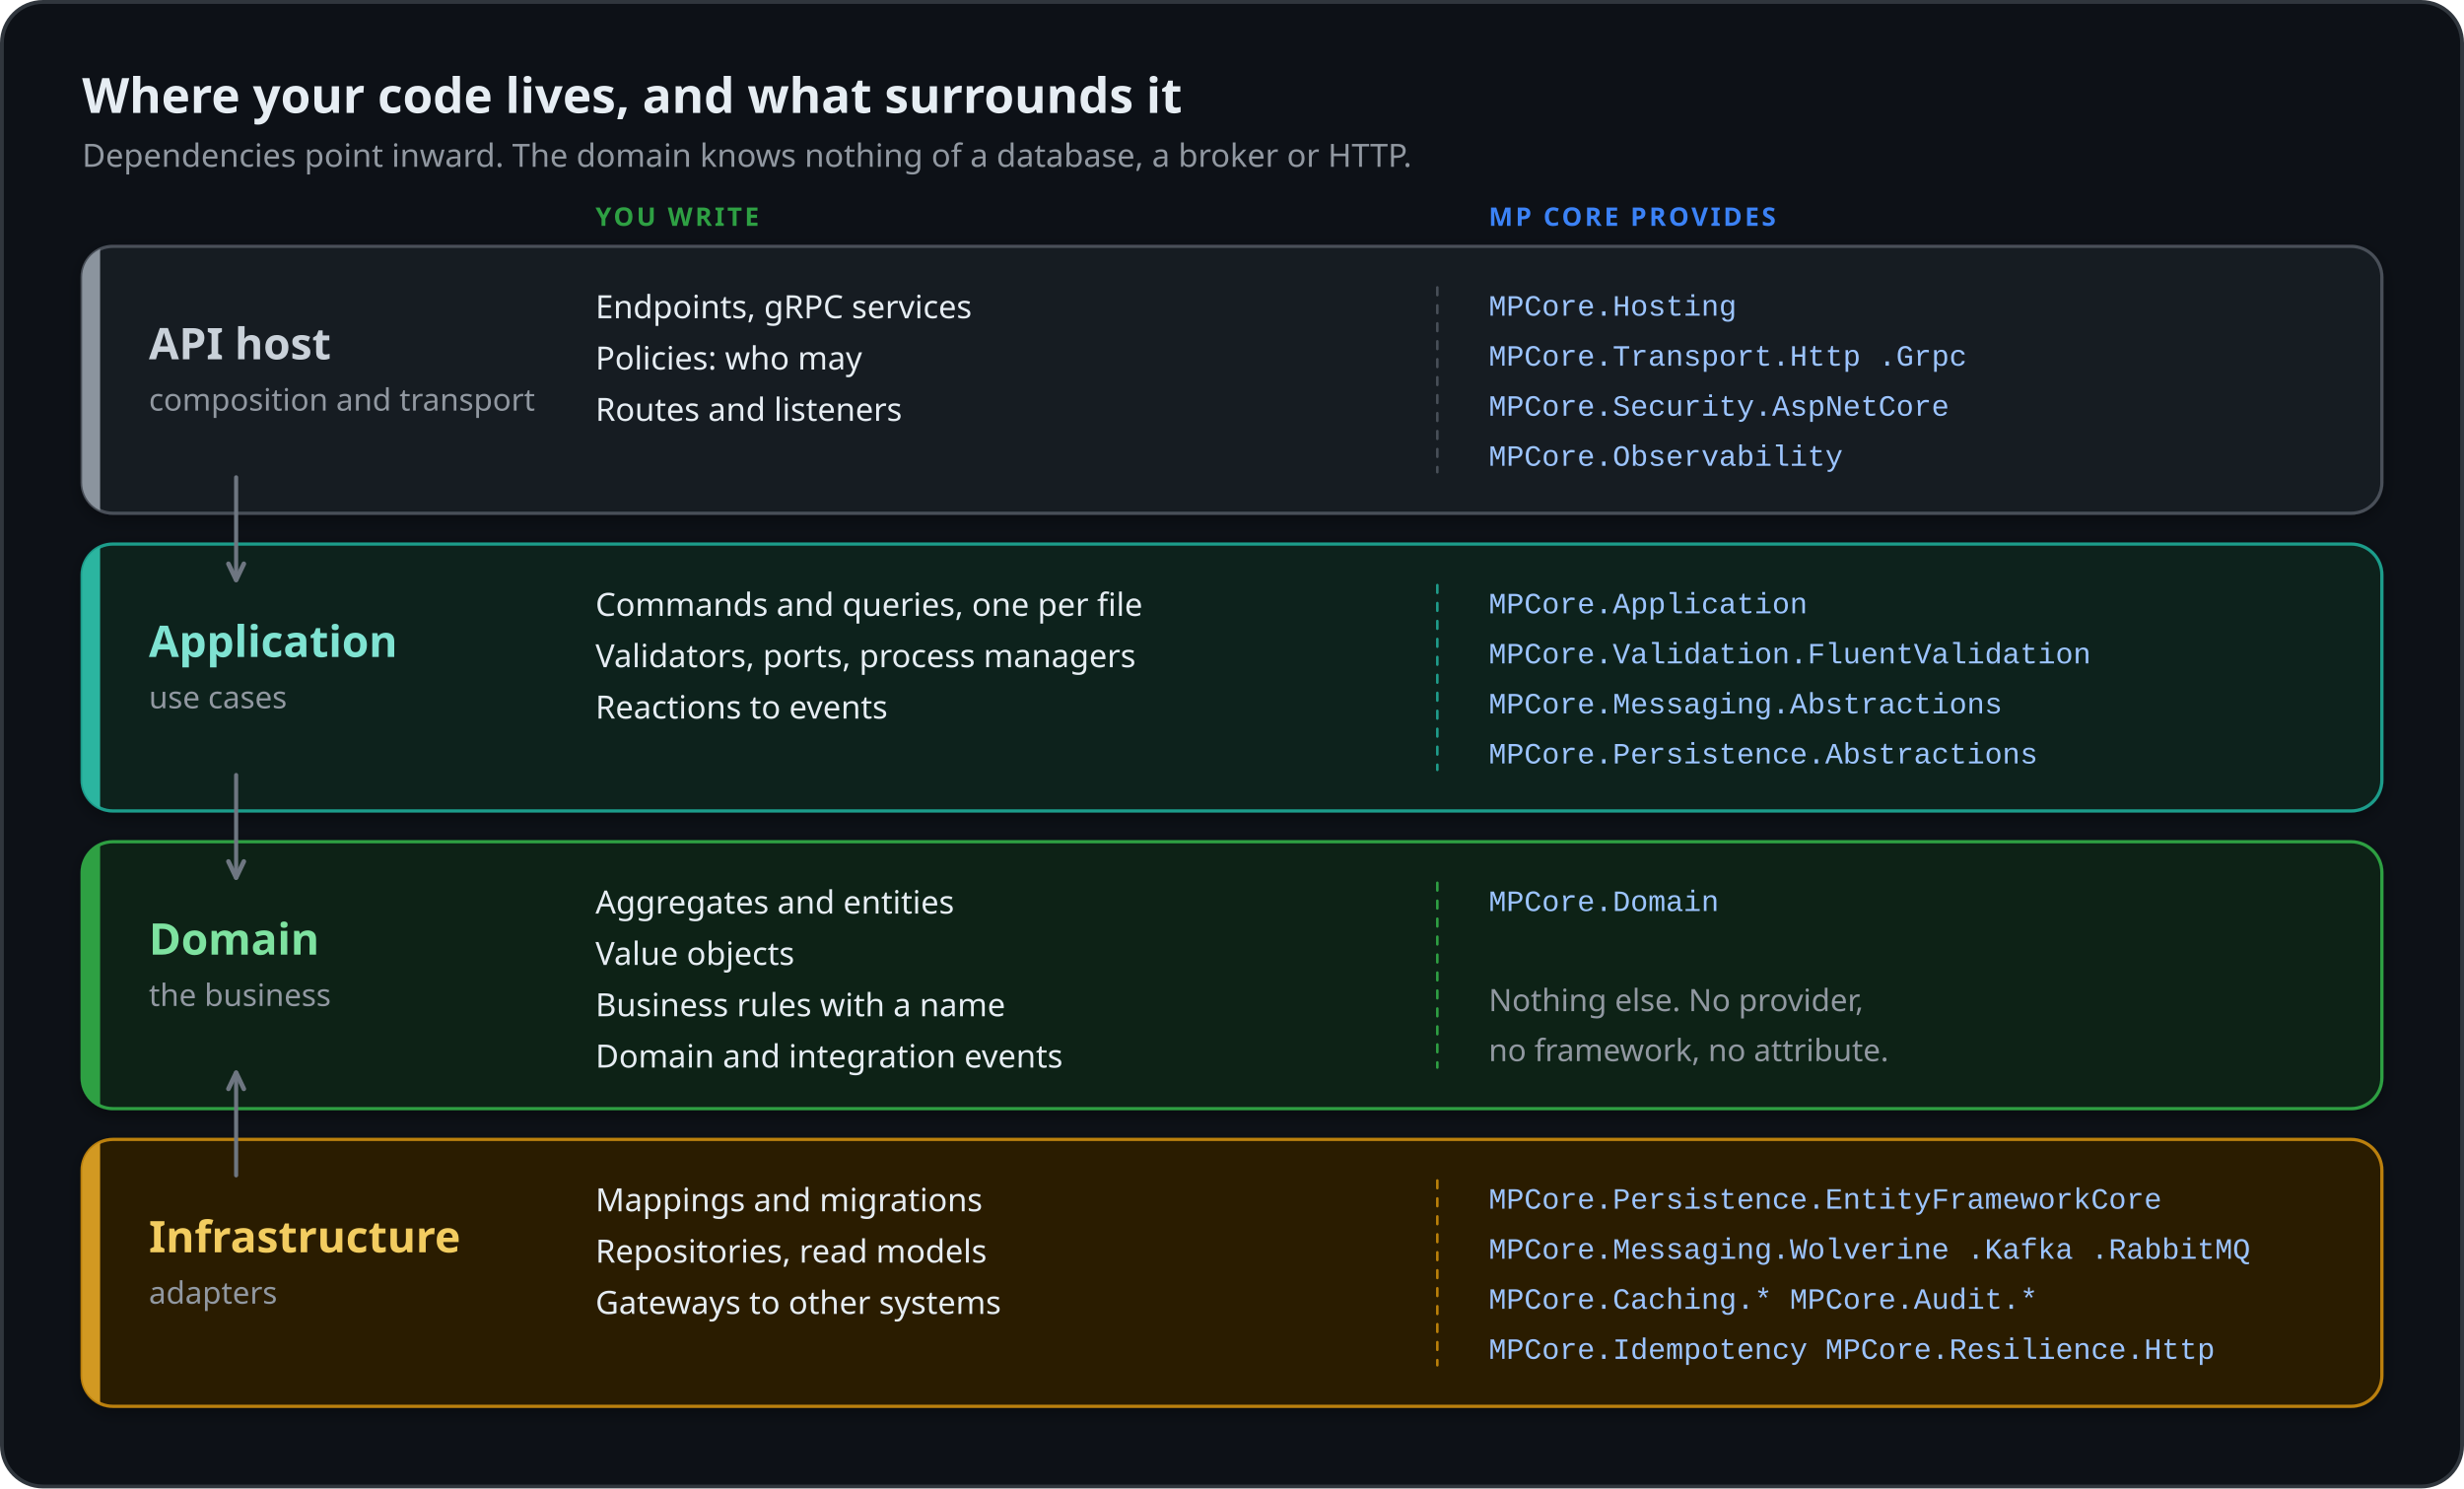
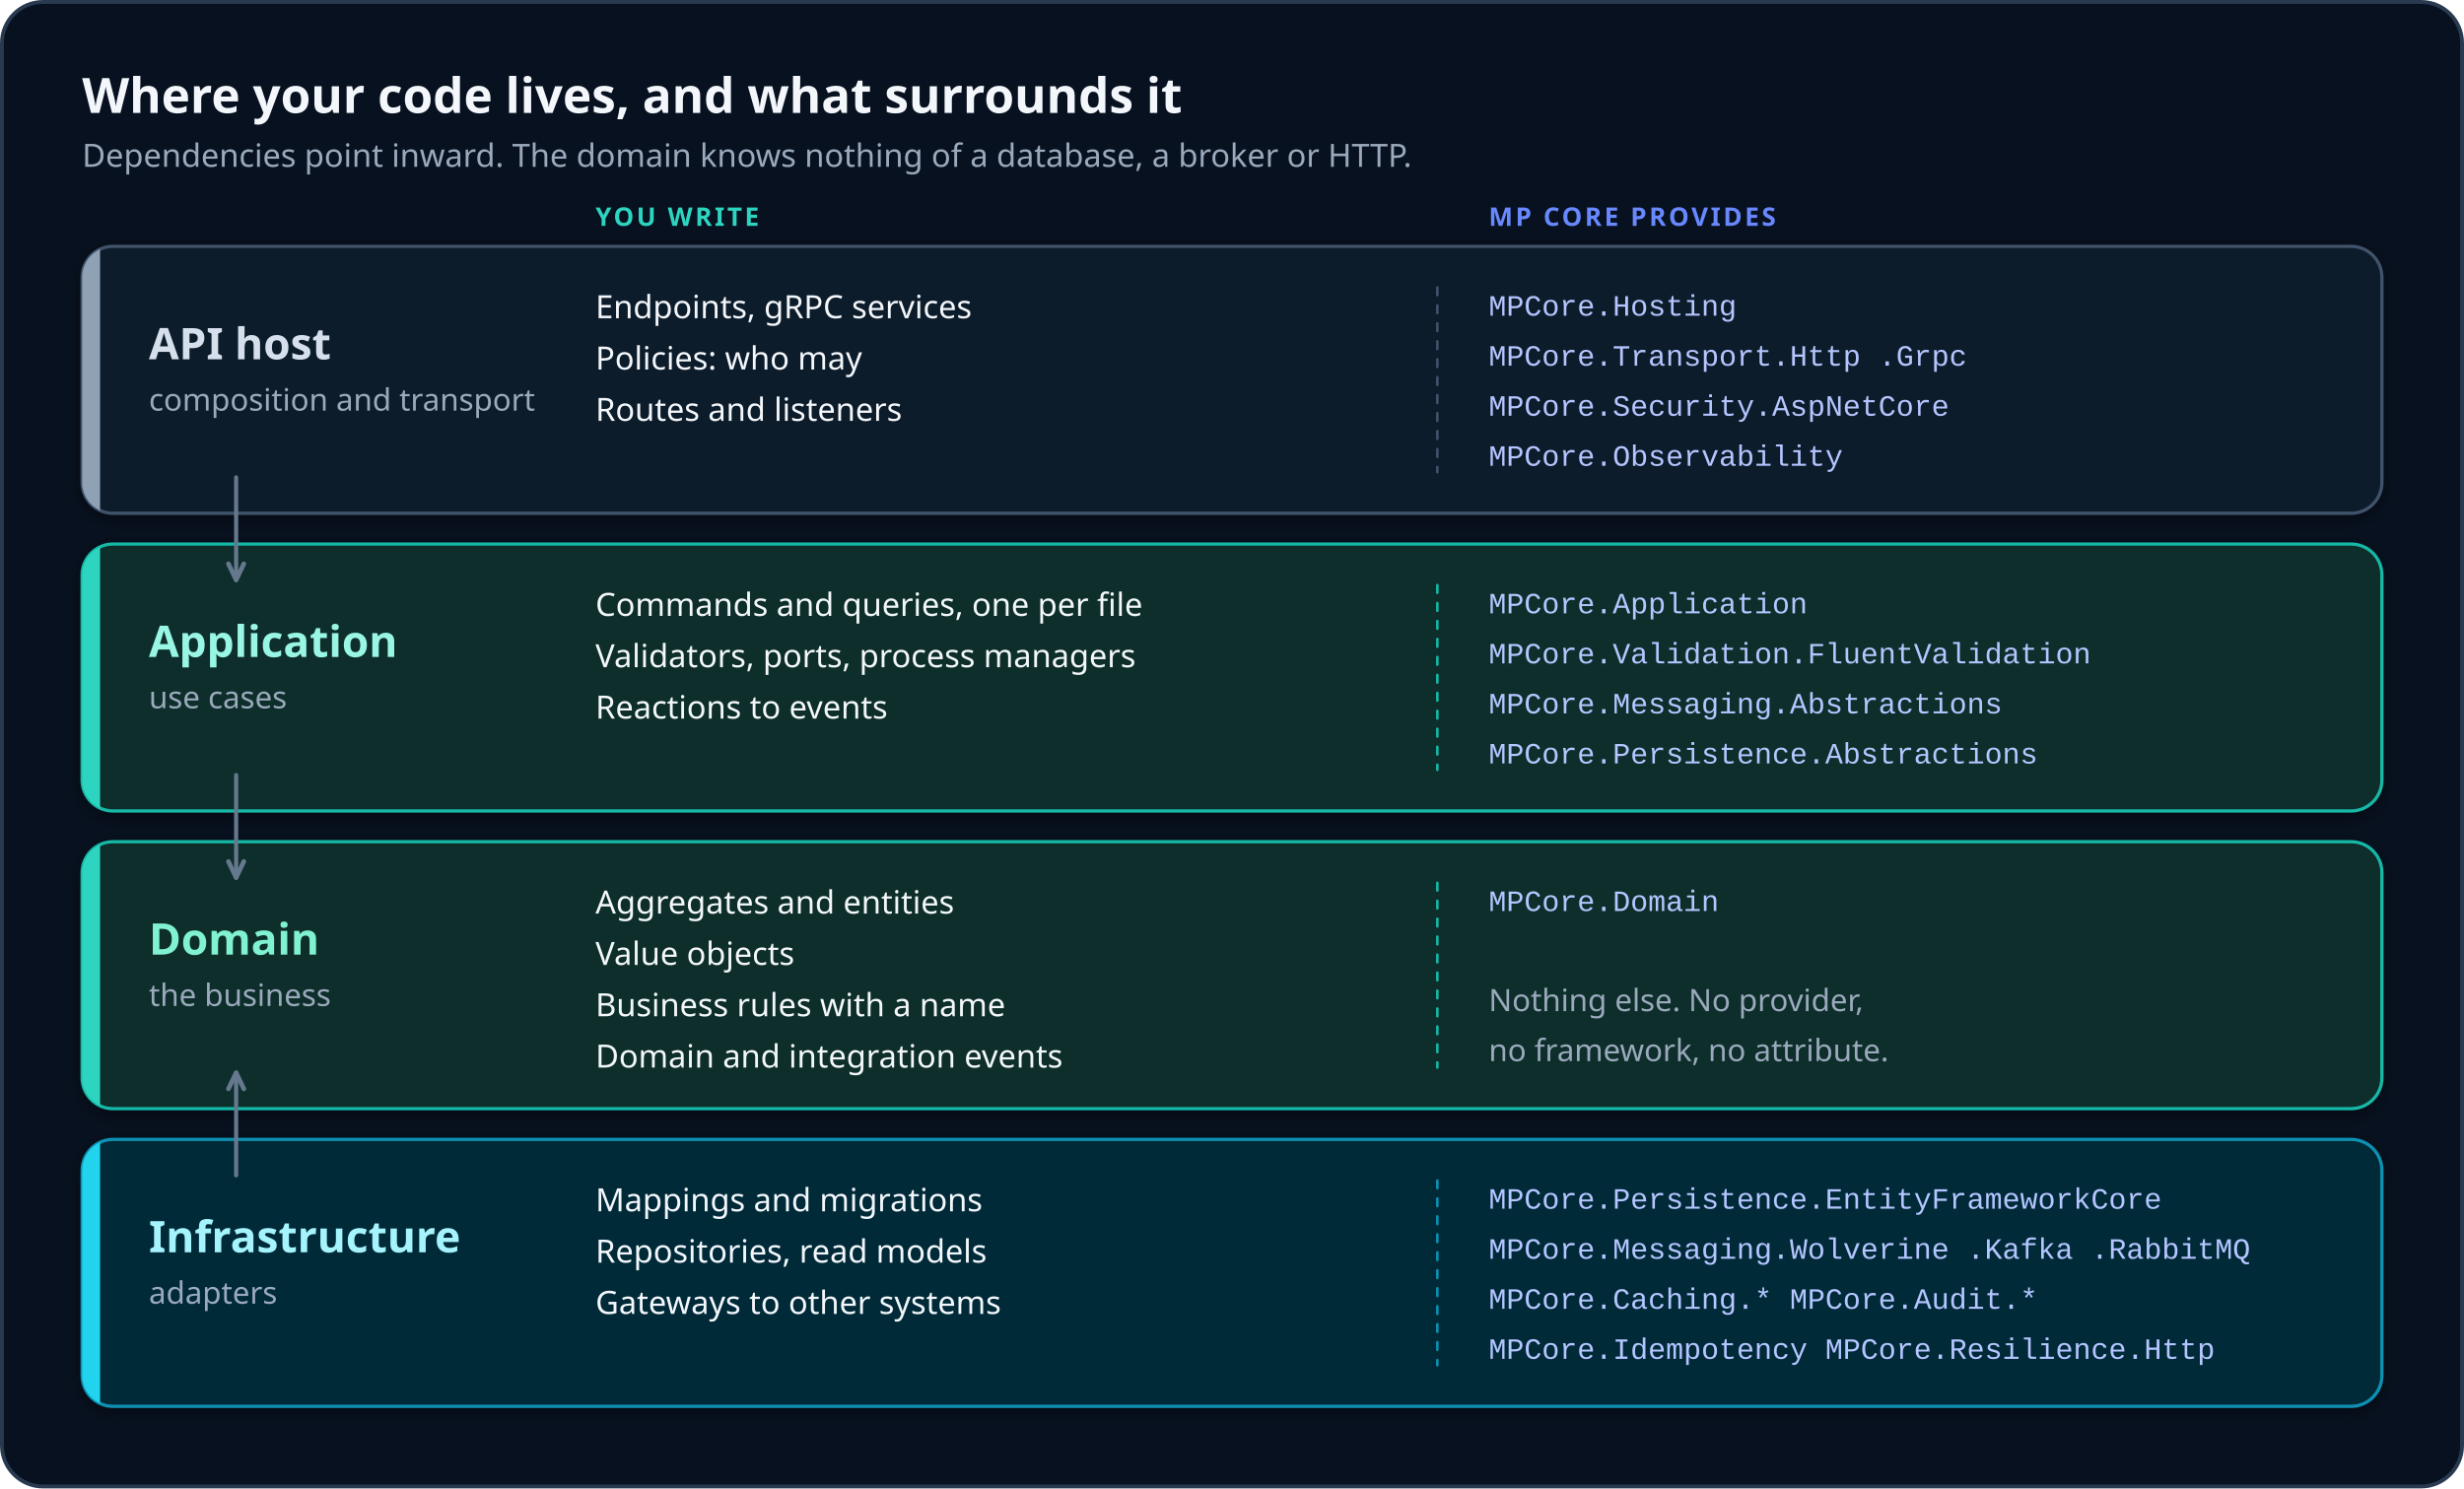
<svg xmlns="http://www.w3.org/2000/svg" viewBox="0 0 960 580" width="960" height="580" role="img" aria-label="The four layers of a backend, what you write and what MP Core provides">
  <defs>
    <filter id="shadow" x="-10%" y="-10%" width="120%" height="130%">
-       <feDropShadow dx="0" dy="2" stdDeviation="3" flood-color="#000000" flood-opacity="0.35" />
+       <feDropShadow dx="0" dy="2" stdDeviation="3" flood-color="#020611" flood-opacity="0.38" />
    </filter>
  </defs>
-   <rect x="0.75" y="0.75" width="958.5" height="578.5" rx="16" fill="#0d1117" stroke="#30363d" stroke-width="1.5" />
-   <text x="32" y="44" font-family="-apple-system, BlinkMacSystemFont, 'Segoe UI', 'Noto Sans', Helvetica, Arial, sans-serif" font-size="19" font-weight="700" fill="#e6edf3" text-anchor="start">Where your code lives, and what surrounds it</text>
-   <text x="32" y="65" font-family="-apple-system, BlinkMacSystemFont, 'Segoe UI', 'Noto Sans', Helvetica, Arial, sans-serif" font-size="12.5" font-weight="400" fill="#9198a1" text-anchor="start">Dependencies point inward. The domain knows nothing of a database, a broker or HTTP.</text>
-   <text x="232" y="88" font-family="-apple-system, BlinkMacSystemFont, 'Segoe UI', 'Noto Sans', Helvetica, Arial, sans-serif" font-size="10" font-weight="700" fill="#2ea043" text-anchor="start" letter-spacing="1">YOU WRITE</text>
-   <text x="580" y="88" font-family="-apple-system, BlinkMacSystemFont, 'Segoe UI', 'Noto Sans', Helvetica, Arial, sans-serif" font-size="10" font-weight="700" fill="#3b82f6" text-anchor="start" letter-spacing="1">MP CORE PROVIDES</text>
-   <rect x="32" y="96" width="896" height="104" rx="12" fill="#161b22" stroke="#484f58" stroke-width="1.25" filter="url(#shadow)" />
+   <rect x="0.75" y="0.75" width="958.5" height="578.5" rx="16" fill="#08111f" stroke="#293a50" stroke-width="1.5" />
+   <text x="32" y="44" font-family="-apple-system, BlinkMacSystemFont, 'Segoe UI', 'Noto Sans', Helvetica, Arial, sans-serif" font-size="19" font-weight="700" fill="#f3f7fc" text-anchor="start">Where your code lives, and what surrounds it</text>
+   <text x="32" y="65" font-family="-apple-system, BlinkMacSystemFont, 'Segoe UI', 'Noto Sans', Helvetica, Arial, sans-serif" font-size="12.5" font-weight="400" fill="#9aa9bc" text-anchor="start">Dependencies point inward. The domain knows nothing of a database, a broker or HTTP.</text>
+   <text x="232" y="88" font-family="-apple-system, BlinkMacSystemFont, 'Segoe UI', 'Noto Sans', Helvetica, Arial, sans-serif" font-size="10" font-weight="700" fill="#2dd4bf" text-anchor="start" letter-spacing="1">YOU WRITE</text>
+   <text x="580" y="88" font-family="-apple-system, BlinkMacSystemFont, 'Segoe UI', 'Noto Sans', Helvetica, Arial, sans-serif" font-size="10" font-weight="700" fill="#6888ff" text-anchor="start" letter-spacing="1">MP CORE PROVIDES</text>
+   <rect x="32" y="96" width="896" height="104" rx="12" fill="#111c2c" stroke="#40536a" stroke-width="1.25" filter="url(#shadow)" />
  <clipPath id="row0">
    <rect x="32" y="96" width="896" height="104" rx="12" />
  </clipPath>
-   <rect x="32" y="96" width="7" height="104" fill="#8b949e" clip-path="url(#row0)" />
-   <text x="58" y="140" font-family="-apple-system, BlinkMacSystemFont, 'Segoe UI', 'Noto Sans', Helvetica, Arial, sans-serif" font-size="17" font-weight="700" fill="#c9d1d9" text-anchor="start">API host</text>
-   <text x="58" y="160" font-family="-apple-system, BlinkMacSystemFont, 'Segoe UI', 'Noto Sans', Helvetica, Arial, sans-serif" font-size="12" font-weight="400" fill="#9198a1" text-anchor="start">composition and transport</text>
-   <text x="232" y="124" font-family="-apple-system, BlinkMacSystemFont, 'Segoe UI', 'Noto Sans', Helvetica, Arial, sans-serif" font-size="12.5" font-weight="400" fill="#e6edf3" text-anchor="start">Endpoints, gRPC services</text>
-   <text x="232" y="144" font-family="-apple-system, BlinkMacSystemFont, 'Segoe UI', 'Noto Sans', Helvetica, Arial, sans-serif" font-size="12.5" font-weight="400" fill="#e6edf3" text-anchor="start">Policies: who may</text>
-   <text x="232" y="164" font-family="-apple-system, BlinkMacSystemFont, 'Segoe UI', 'Noto Sans', Helvetica, Arial, sans-serif" font-size="12.5" font-weight="400" fill="#e6edf3" text-anchor="start">Routes and listeners</text>
-   <line x1="560" y1="112" x2="560" y2="184" stroke="#484f58" stroke-width="1" stroke-linecap="round" stroke-dasharray="3 4" />
-   <text x="580" y="123.0" font-family="ui-monospace, SFMono-Regular, 'SF Mono', Menlo, Consolas, 'Liberation Mono', monospace" font-size="11.5" font-weight="400" fill="#9cc4ff" text-anchor="start">MPCore.Hosting</text>
-   <text x="580" y="142.5" font-family="ui-monospace, SFMono-Regular, 'SF Mono', Menlo, Consolas, 'Liberation Mono', monospace" font-size="11.5" font-weight="400" fill="#9cc4ff" text-anchor="start">MPCore.Transport.Http  .Grpc</text>
-   <text x="580" y="162.0" font-family="ui-monospace, SFMono-Regular, 'SF Mono', Menlo, Consolas, 'Liberation Mono', monospace" font-size="11.5" font-weight="400" fill="#9cc4ff" text-anchor="start">MPCore.Security.AspNetCore</text>
-   <text x="580" y="181.5" font-family="ui-monospace, SFMono-Regular, 'SF Mono', Menlo, Consolas, 'Liberation Mono', monospace" font-size="11.5" font-weight="400" fill="#9cc4ff" text-anchor="start">MPCore.Observability</text>
-   <rect x="32" y="212" width="896" height="104" rx="12" fill="#07241f" stroke="#1f9d8b" stroke-width="1.25" filter="url(#shadow)" />
+   <rect x="32" y="96" width="7" height="104" fill="#8fa1b5" clip-path="url(#row0)" />
+   <text x="58" y="140" font-family="-apple-system, BlinkMacSystemFont, 'Segoe UI', 'Noto Sans', Helvetica, Arial, sans-serif" font-size="17" font-weight="700" fill="#d6e0ec" text-anchor="start">API host</text>
+   <text x="58" y="160" font-family="-apple-system, BlinkMacSystemFont, 'Segoe UI', 'Noto Sans', Helvetica, Arial, sans-serif" font-size="12" font-weight="400" fill="#9aa9bc" text-anchor="start">composition and transport</text>
+   <text x="232" y="124" font-family="-apple-system, BlinkMacSystemFont, 'Segoe UI', 'Noto Sans', Helvetica, Arial, sans-serif" font-size="12.5" font-weight="400" fill="#f3f7fc" text-anchor="start">Endpoints, gRPC services</text>
+   <text x="232" y="144" font-family="-apple-system, BlinkMacSystemFont, 'Segoe UI', 'Noto Sans', Helvetica, Arial, sans-serif" font-size="12.5" font-weight="400" fill="#f3f7fc" text-anchor="start">Policies: who may</text>
+   <text x="232" y="164" font-family="-apple-system, BlinkMacSystemFont, 'Segoe UI', 'Noto Sans', Helvetica, Arial, sans-serif" font-size="12.5" font-weight="400" fill="#f3f7fc" text-anchor="start">Routes and listeners</text>
+   <line x1="560" y1="112" x2="560" y2="184" stroke="#40536a" stroke-width="1" stroke-linecap="round" stroke-dasharray="3 4" />
+   <text x="580" y="123.0" font-family="ui-monospace, SFMono-Regular, 'SF Mono', Menlo, Consolas, 'Liberation Mono', monospace" font-size="11.5" font-weight="400" fill="#b4c5ff" text-anchor="start">MPCore.Hosting</text>
+   <text x="580" y="142.5" font-family="ui-monospace, SFMono-Regular, 'SF Mono', Menlo, Consolas, 'Liberation Mono', monospace" font-size="11.5" font-weight="400" fill="#b4c5ff" text-anchor="start">MPCore.Transport.Http  .Grpc</text>
+   <text x="580" y="162.0" font-family="ui-monospace, SFMono-Regular, 'SF Mono', Menlo, Consolas, 'Liberation Mono', monospace" font-size="11.5" font-weight="400" fill="#b4c5ff" text-anchor="start">MPCore.Security.AspNetCore</text>
+   <text x="580" y="181.5" font-family="ui-monospace, SFMono-Regular, 'SF Mono', Menlo, Consolas, 'Liberation Mono', monospace" font-size="11.5" font-weight="400" fill="#b4c5ff" text-anchor="start">MPCore.Observability</text>
+   <rect x="32" y="212" width="896" height="104" rx="12" fill="#072d2b" stroke="#14b8a6" stroke-width="1.25" filter="url(#shadow)" />
  <clipPath id="row1">
    <rect x="32" y="212" width="896" height="104" rx="12" />
  </clipPath>
-   <rect x="32" y="212" width="7" height="104" fill="#2bb5a0" clip-path="url(#row1)" />
-   <text x="58" y="256" font-family="-apple-system, BlinkMacSystemFont, 'Segoe UI', 'Noto Sans', Helvetica, Arial, sans-serif" font-size="17" font-weight="700" fill="#7fe3d2" text-anchor="start">Application</text>
-   <text x="58" y="276" font-family="-apple-system, BlinkMacSystemFont, 'Segoe UI', 'Noto Sans', Helvetica, Arial, sans-serif" font-size="12" font-weight="400" fill="#9198a1" text-anchor="start">use cases</text>
-   <text x="232" y="240" font-family="-apple-system, BlinkMacSystemFont, 'Segoe UI', 'Noto Sans', Helvetica, Arial, sans-serif" font-size="12.5" font-weight="400" fill="#e6edf3" text-anchor="start">Commands and queries, one per file</text>
-   <text x="232" y="260" font-family="-apple-system, BlinkMacSystemFont, 'Segoe UI', 'Noto Sans', Helvetica, Arial, sans-serif" font-size="12.5" font-weight="400" fill="#e6edf3" text-anchor="start">Validators, ports, process managers</text>
-   <text x="232" y="280" font-family="-apple-system, BlinkMacSystemFont, 'Segoe UI', 'Noto Sans', Helvetica, Arial, sans-serif" font-size="12.5" font-weight="400" fill="#e6edf3" text-anchor="start">Reactions to events</text>
-   <line x1="560" y1="228" x2="560" y2="300" stroke="#1f9d8b" stroke-width="1" stroke-linecap="round" stroke-dasharray="3 4" />
-   <text x="580" y="239.0" font-family="ui-monospace, SFMono-Regular, 'SF Mono', Menlo, Consolas, 'Liberation Mono', monospace" font-size="11.5" font-weight="400" fill="#9cc4ff" text-anchor="start">MPCore.Application</text>
-   <text x="580" y="258.5" font-family="ui-monospace, SFMono-Regular, 'SF Mono', Menlo, Consolas, 'Liberation Mono', monospace" font-size="11.5" font-weight="400" fill="#9cc4ff" text-anchor="start">MPCore.Validation.FluentValidation</text>
-   <text x="580" y="278.0" font-family="ui-monospace, SFMono-Regular, 'SF Mono', Menlo, Consolas, 'Liberation Mono', monospace" font-size="11.5" font-weight="400" fill="#9cc4ff" text-anchor="start">MPCore.Messaging.Abstractions</text>
-   <text x="580" y="297.5" font-family="ui-monospace, SFMono-Regular, 'SF Mono', Menlo, Consolas, 'Liberation Mono', monospace" font-size="11.5" font-weight="400" fill="#9cc4ff" text-anchor="start">MPCore.Persistence.Abstractions</text>
-   <rect x="32" y="328" width="896" height="104" rx="12" fill="#0b2417" stroke="#2ea043" stroke-width="1.25" filter="url(#shadow)" />
+   <rect x="32" y="212" width="7" height="104" fill="#2dd4bf" clip-path="url(#row1)" />
+   <text x="58" y="256" font-family="-apple-system, BlinkMacSystemFont, 'Segoe UI', 'Noto Sans', Helvetica, Arial, sans-serif" font-size="17" font-weight="700" fill="#99f6e4" text-anchor="start">Application</text>
+   <text x="58" y="276" font-family="-apple-system, BlinkMacSystemFont, 'Segoe UI', 'Noto Sans', Helvetica, Arial, sans-serif" font-size="12" font-weight="400" fill="#9aa9bc" text-anchor="start">use cases</text>
+   <text x="232" y="240" font-family="-apple-system, BlinkMacSystemFont, 'Segoe UI', 'Noto Sans', Helvetica, Arial, sans-serif" font-size="12.5" font-weight="400" fill="#f3f7fc" text-anchor="start">Commands and queries, one per file</text>
+   <text x="232" y="260" font-family="-apple-system, BlinkMacSystemFont, 'Segoe UI', 'Noto Sans', Helvetica, Arial, sans-serif" font-size="12.5" font-weight="400" fill="#f3f7fc" text-anchor="start">Validators, ports, process managers</text>
+   <text x="232" y="280" font-family="-apple-system, BlinkMacSystemFont, 'Segoe UI', 'Noto Sans', Helvetica, Arial, sans-serif" font-size="12.5" font-weight="400" fill="#f3f7fc" text-anchor="start">Reactions to events</text>
+   <line x1="560" y1="228" x2="560" y2="300" stroke="#14b8a6" stroke-width="1" stroke-linecap="round" stroke-dasharray="3 4" />
+   <text x="580" y="239.0" font-family="ui-monospace, SFMono-Regular, 'SF Mono', Menlo, Consolas, 'Liberation Mono', monospace" font-size="11.5" font-weight="400" fill="#b4c5ff" text-anchor="start">MPCore.Application</text>
+   <text x="580" y="258.5" font-family="ui-monospace, SFMono-Regular, 'SF Mono', Menlo, Consolas, 'Liberation Mono', monospace" font-size="11.5" font-weight="400" fill="#b4c5ff" text-anchor="start">MPCore.Validation.FluentValidation</text>
+   <text x="580" y="278.0" font-family="ui-monospace, SFMono-Regular, 'SF Mono', Menlo, Consolas, 'Liberation Mono', monospace" font-size="11.5" font-weight="400" fill="#b4c5ff" text-anchor="start">MPCore.Messaging.Abstractions</text>
+   <text x="580" y="297.5" font-family="ui-monospace, SFMono-Regular, 'SF Mono', Menlo, Consolas, 'Liberation Mono', monospace" font-size="11.5" font-weight="400" fill="#b4c5ff" text-anchor="start">MPCore.Persistence.Abstractions</text>
+   <rect x="32" y="328" width="896" height="104" rx="12" fill="#082d2a" stroke="#14b8a6" stroke-width="1.25" filter="url(#shadow)" />
  <clipPath id="row2">
    <rect x="32" y="328" width="896" height="104" rx="12" />
  </clipPath>
-   <rect x="32" y="328" width="7" height="104" fill="#2ea043" clip-path="url(#row2)" />
-   <text x="58" y="372" font-family="-apple-system, BlinkMacSystemFont, 'Segoe UI', 'Noto Sans', Helvetica, Arial, sans-serif" font-size="17" font-weight="700" fill="#7ee2a0" text-anchor="start">Domain</text>
-   <text x="58" y="392" font-family="-apple-system, BlinkMacSystemFont, 'Segoe UI', 'Noto Sans', Helvetica, Arial, sans-serif" font-size="12" font-weight="400" fill="#9198a1" text-anchor="start">the business</text>
-   <text x="232" y="356" font-family="-apple-system, BlinkMacSystemFont, 'Segoe UI', 'Noto Sans', Helvetica, Arial, sans-serif" font-size="12.5" font-weight="400" fill="#e6edf3" text-anchor="start">Aggregates and entities</text>
-   <text x="232" y="376" font-family="-apple-system, BlinkMacSystemFont, 'Segoe UI', 'Noto Sans', Helvetica, Arial, sans-serif" font-size="12.5" font-weight="400" fill="#e6edf3" text-anchor="start">Value objects</text>
-   <text x="232" y="396" font-family="-apple-system, BlinkMacSystemFont, 'Segoe UI', 'Noto Sans', Helvetica, Arial, sans-serif" font-size="12.5" font-weight="400" fill="#e6edf3" text-anchor="start">Business rules with a name</text>
-   <text x="232" y="416" font-family="-apple-system, BlinkMacSystemFont, 'Segoe UI', 'Noto Sans', Helvetica, Arial, sans-serif" font-size="12.5" font-weight="400" fill="#e6edf3" text-anchor="start">Domain and integration events</text>
-   <line x1="560" y1="344" x2="560" y2="416" stroke="#2ea043" stroke-width="1" stroke-linecap="round" stroke-dasharray="3 4" />
-   <text x="580" y="355.0" font-family="ui-monospace, SFMono-Regular, 'SF Mono', Menlo, Consolas, 'Liberation Mono', monospace" font-size="11.5" font-weight="400" fill="#9cc4ff" text-anchor="start">MPCore.Domain</text>
-   <text x="580" y="374.5" font-family="-apple-system, BlinkMacSystemFont, 'Segoe UI', 'Noto Sans', Helvetica, Arial, sans-serif" font-size="12" font-weight="400" fill="#9198a1" text-anchor="start" />
-   <text x="580" y="394.0" font-family="-apple-system, BlinkMacSystemFont, 'Segoe UI', 'Noto Sans', Helvetica, Arial, sans-serif" font-size="12" font-weight="400" fill="#9198a1" text-anchor="start">Nothing else. No provider,</text>
-   <text x="580" y="413.5" font-family="-apple-system, BlinkMacSystemFont, 'Segoe UI', 'Noto Sans', Helvetica, Arial, sans-serif" font-size="12" font-weight="400" fill="#9198a1" text-anchor="start">no framework, no attribute.</text>
-   <rect x="32" y="444" width="896" height="104" rx="12" fill="#2b1d06" stroke="#bb8009" stroke-width="1.25" filter="url(#shadow)" />
+   <rect x="32" y="328" width="7" height="104" fill="#2dd4bf" clip-path="url(#row2)" />
+   <text x="58" y="372" font-family="-apple-system, BlinkMacSystemFont, 'Segoe UI', 'Noto Sans', Helvetica, Arial, sans-serif" font-size="17" font-weight="700" fill="#80f2d2" text-anchor="start">Domain</text>
+   <text x="58" y="392" font-family="-apple-system, BlinkMacSystemFont, 'Segoe UI', 'Noto Sans', Helvetica, Arial, sans-serif" font-size="12" font-weight="400" fill="#9aa9bc" text-anchor="start">the business</text>
+   <text x="232" y="356" font-family="-apple-system, BlinkMacSystemFont, 'Segoe UI', 'Noto Sans', Helvetica, Arial, sans-serif" font-size="12.5" font-weight="400" fill="#f3f7fc" text-anchor="start">Aggregates and entities</text>
+   <text x="232" y="376" font-family="-apple-system, BlinkMacSystemFont, 'Segoe UI', 'Noto Sans', Helvetica, Arial, sans-serif" font-size="12.5" font-weight="400" fill="#f3f7fc" text-anchor="start">Value objects</text>
+   <text x="232" y="396" font-family="-apple-system, BlinkMacSystemFont, 'Segoe UI', 'Noto Sans', Helvetica, Arial, sans-serif" font-size="12.5" font-weight="400" fill="#f3f7fc" text-anchor="start">Business rules with a name</text>
+   <text x="232" y="416" font-family="-apple-system, BlinkMacSystemFont, 'Segoe UI', 'Noto Sans', Helvetica, Arial, sans-serif" font-size="12.5" font-weight="400" fill="#f3f7fc" text-anchor="start">Domain and integration events</text>
+   <line x1="560" y1="344" x2="560" y2="416" stroke="#14b8a6" stroke-width="1" stroke-linecap="round" stroke-dasharray="3 4" />
+   <text x="580" y="355.0" font-family="ui-monospace, SFMono-Regular, 'SF Mono', Menlo, Consolas, 'Liberation Mono', monospace" font-size="11.5" font-weight="400" fill="#b4c5ff" text-anchor="start">MPCore.Domain</text>
+   <text x="580" y="374.5" font-family="-apple-system, BlinkMacSystemFont, 'Segoe UI', 'Noto Sans', Helvetica, Arial, sans-serif" font-size="12" font-weight="400" fill="#9aa9bc" text-anchor="start" />
+   <text x="580" y="394.0" font-family="-apple-system, BlinkMacSystemFont, 'Segoe UI', 'Noto Sans', Helvetica, Arial, sans-serif" font-size="12" font-weight="400" fill="#9aa9bc" text-anchor="start">Nothing else. No provider,</text>
+   <text x="580" y="413.5" font-family="-apple-system, BlinkMacSystemFont, 'Segoe UI', 'Noto Sans', Helvetica, Arial, sans-serif" font-size="12" font-weight="400" fill="#9aa9bc" text-anchor="start">no framework, no attribute.</text>
+   <rect x="32" y="444" width="896" height="104" rx="12" fill="#062b38" stroke="#0891b2" stroke-width="1.25" filter="url(#shadow)" />
  <clipPath id="row3">
    <rect x="32" y="444" width="896" height="104" rx="12" />
  </clipPath>
-   <rect x="32" y="444" width="7" height="104" fill="#d29922" clip-path="url(#row3)" />
-   <text x="58" y="488" font-family="-apple-system, BlinkMacSystemFont, 'Segoe UI', 'Noto Sans', Helvetica, Arial, sans-serif" font-size="17" font-weight="700" fill="#f2cc60" text-anchor="start">Infrastructure</text>
-   <text x="58" y="508" font-family="-apple-system, BlinkMacSystemFont, 'Segoe UI', 'Noto Sans', Helvetica, Arial, sans-serif" font-size="12" font-weight="400" fill="#9198a1" text-anchor="start">adapters</text>
-   <text x="232" y="472" font-family="-apple-system, BlinkMacSystemFont, 'Segoe UI', 'Noto Sans', Helvetica, Arial, sans-serif" font-size="12.5" font-weight="400" fill="#e6edf3" text-anchor="start">Mappings and migrations</text>
-   <text x="232" y="492" font-family="-apple-system, BlinkMacSystemFont, 'Segoe UI', 'Noto Sans', Helvetica, Arial, sans-serif" font-size="12.5" font-weight="400" fill="#e6edf3" text-anchor="start">Repositories, read models</text>
-   <text x="232" y="512" font-family="-apple-system, BlinkMacSystemFont, 'Segoe UI', 'Noto Sans', Helvetica, Arial, sans-serif" font-size="12.5" font-weight="400" fill="#e6edf3" text-anchor="start">Gateways to other systems</text>
-   <line x1="560" y1="460" x2="560" y2="532" stroke="#bb8009" stroke-width="1" stroke-linecap="round" stroke-dasharray="3 4" />
-   <text x="580" y="471.0" font-family="ui-monospace, SFMono-Regular, 'SF Mono', Menlo, Consolas, 'Liberation Mono', monospace" font-size="11.5" font-weight="400" fill="#9cc4ff" text-anchor="start">MPCore.Persistence.EntityFrameworkCore</text>
-   <text x="580" y="490.5" font-family="ui-monospace, SFMono-Regular, 'SF Mono', Menlo, Consolas, 'Liberation Mono', monospace" font-size="11.5" font-weight="400" fill="#9cc4ff" text-anchor="start">MPCore.Messaging.Wolverine  .Kafka  .RabbitMQ</text>
-   <text x="580" y="510.0" font-family="ui-monospace, SFMono-Regular, 'SF Mono', Menlo, Consolas, 'Liberation Mono', monospace" font-size="11.5" font-weight="400" fill="#9cc4ff" text-anchor="start">MPCore.Caching.*   MPCore.Audit.*</text>
-   <text x="580" y="529.5" font-family="ui-monospace, SFMono-Regular, 'SF Mono', Menlo, Consolas, 'Liberation Mono', monospace" font-size="11.5" font-weight="400" fill="#9cc4ff" text-anchor="start">MPCore.Idempotency   MPCore.Resilience.Http</text>
-   <path d="M 92 186 L 92 226" fill="none" stroke="#6e7681" stroke-width="1.6" stroke-linecap="round" stroke-linejoin="round" />
-   <path d="M 89.0 219.7 L 92 226 L 95.0 219.7" fill="none" stroke="#6e7681" stroke-width="1.8" stroke-linecap="round" stroke-linejoin="round" />
-   <path d="M 92 302 L 92 342" fill="none" stroke="#6e7681" stroke-width="1.6" stroke-linecap="round" stroke-linejoin="round" />
-   <path d="M 89.0 335.7 L 92 342 L 95.0 335.7" fill="none" stroke="#6e7681" stroke-width="1.8" stroke-linecap="round" stroke-linejoin="round" />
-   <path d="M 92 458 L 92 418" fill="none" stroke="#6e7681" stroke-width="1.6" stroke-linecap="round" stroke-linejoin="round" />
-   <path d="M 95.0 424.3 L 92 418 L 89.0 424.3" fill="none" stroke="#6e7681" stroke-width="1.8" stroke-linecap="round" stroke-linejoin="round" />
+   <rect x="32" y="444" width="7" height="104" fill="#22d3ee" clip-path="url(#row3)" />
+   <text x="58" y="488" font-family="-apple-system, BlinkMacSystemFont, 'Segoe UI', 'Noto Sans', Helvetica, Arial, sans-serif" font-size="17" font-weight="700" fill="#a5f3fc" text-anchor="start">Infrastructure</text>
+   <text x="58" y="508" font-family="-apple-system, BlinkMacSystemFont, 'Segoe UI', 'Noto Sans', Helvetica, Arial, sans-serif" font-size="12" font-weight="400" fill="#9aa9bc" text-anchor="start">adapters</text>
+   <text x="232" y="472" font-family="-apple-system, BlinkMacSystemFont, 'Segoe UI', 'Noto Sans', Helvetica, Arial, sans-serif" font-size="12.5" font-weight="400" fill="#f3f7fc" text-anchor="start">Mappings and migrations</text>
+   <text x="232" y="492" font-family="-apple-system, BlinkMacSystemFont, 'Segoe UI', 'Noto Sans', Helvetica, Arial, sans-serif" font-size="12.5" font-weight="400" fill="#f3f7fc" text-anchor="start">Repositories, read models</text>
+   <text x="232" y="512" font-family="-apple-system, BlinkMacSystemFont, 'Segoe UI', 'Noto Sans', Helvetica, Arial, sans-serif" font-size="12.5" font-weight="400" fill="#f3f7fc" text-anchor="start">Gateways to other systems</text>
+   <line x1="560" y1="460" x2="560" y2="532" stroke="#0891b2" stroke-width="1" stroke-linecap="round" stroke-dasharray="3 4" />
+   <text x="580" y="471.0" font-family="ui-monospace, SFMono-Regular, 'SF Mono', Menlo, Consolas, 'Liberation Mono', monospace" font-size="11.5" font-weight="400" fill="#b4c5ff" text-anchor="start">MPCore.Persistence.EntityFrameworkCore</text>
+   <text x="580" y="490.5" font-family="ui-monospace, SFMono-Regular, 'SF Mono', Menlo, Consolas, 'Liberation Mono', monospace" font-size="11.5" font-weight="400" fill="#b4c5ff" text-anchor="start">MPCore.Messaging.Wolverine  .Kafka  .RabbitMQ</text>
+   <text x="580" y="510.0" font-family="ui-monospace, SFMono-Regular, 'SF Mono', Menlo, Consolas, 'Liberation Mono', monospace" font-size="11.5" font-weight="400" fill="#b4c5ff" text-anchor="start">MPCore.Caching.*   MPCore.Audit.*</text>
+   <text x="580" y="529.5" font-family="ui-monospace, SFMono-Regular, 'SF Mono', Menlo, Consolas, 'Liberation Mono', monospace" font-size="11.5" font-weight="400" fill="#b4c5ff" text-anchor="start">MPCore.Idempotency   MPCore.Resilience.Http</text>
+   <path d="M 92 186 L 92 226" fill="none" stroke="#66788d" stroke-width="1.6" stroke-linecap="round" stroke-linejoin="round" />
+   <path d="M 89.0 219.7 L 92 226 L 95.0 219.7" fill="none" stroke="#66788d" stroke-width="1.8" stroke-linecap="round" stroke-linejoin="round" />
+   <path d="M 92 302 L 92 342" fill="none" stroke="#66788d" stroke-width="1.6" stroke-linecap="round" stroke-linejoin="round" />
+   <path d="M 89.0 335.7 L 92 342 L 95.0 335.7" fill="none" stroke="#66788d" stroke-width="1.8" stroke-linecap="round" stroke-linejoin="round" />
+   <path d="M 92 458 L 92 418" fill="none" stroke="#66788d" stroke-width="1.6" stroke-linecap="round" stroke-linejoin="round" />
+   <path d="M 95.0 424.3 L 92 418 L 89.0 424.3" fill="none" stroke="#66788d" stroke-width="1.8" stroke-linecap="round" stroke-linejoin="round" />
</svg>
